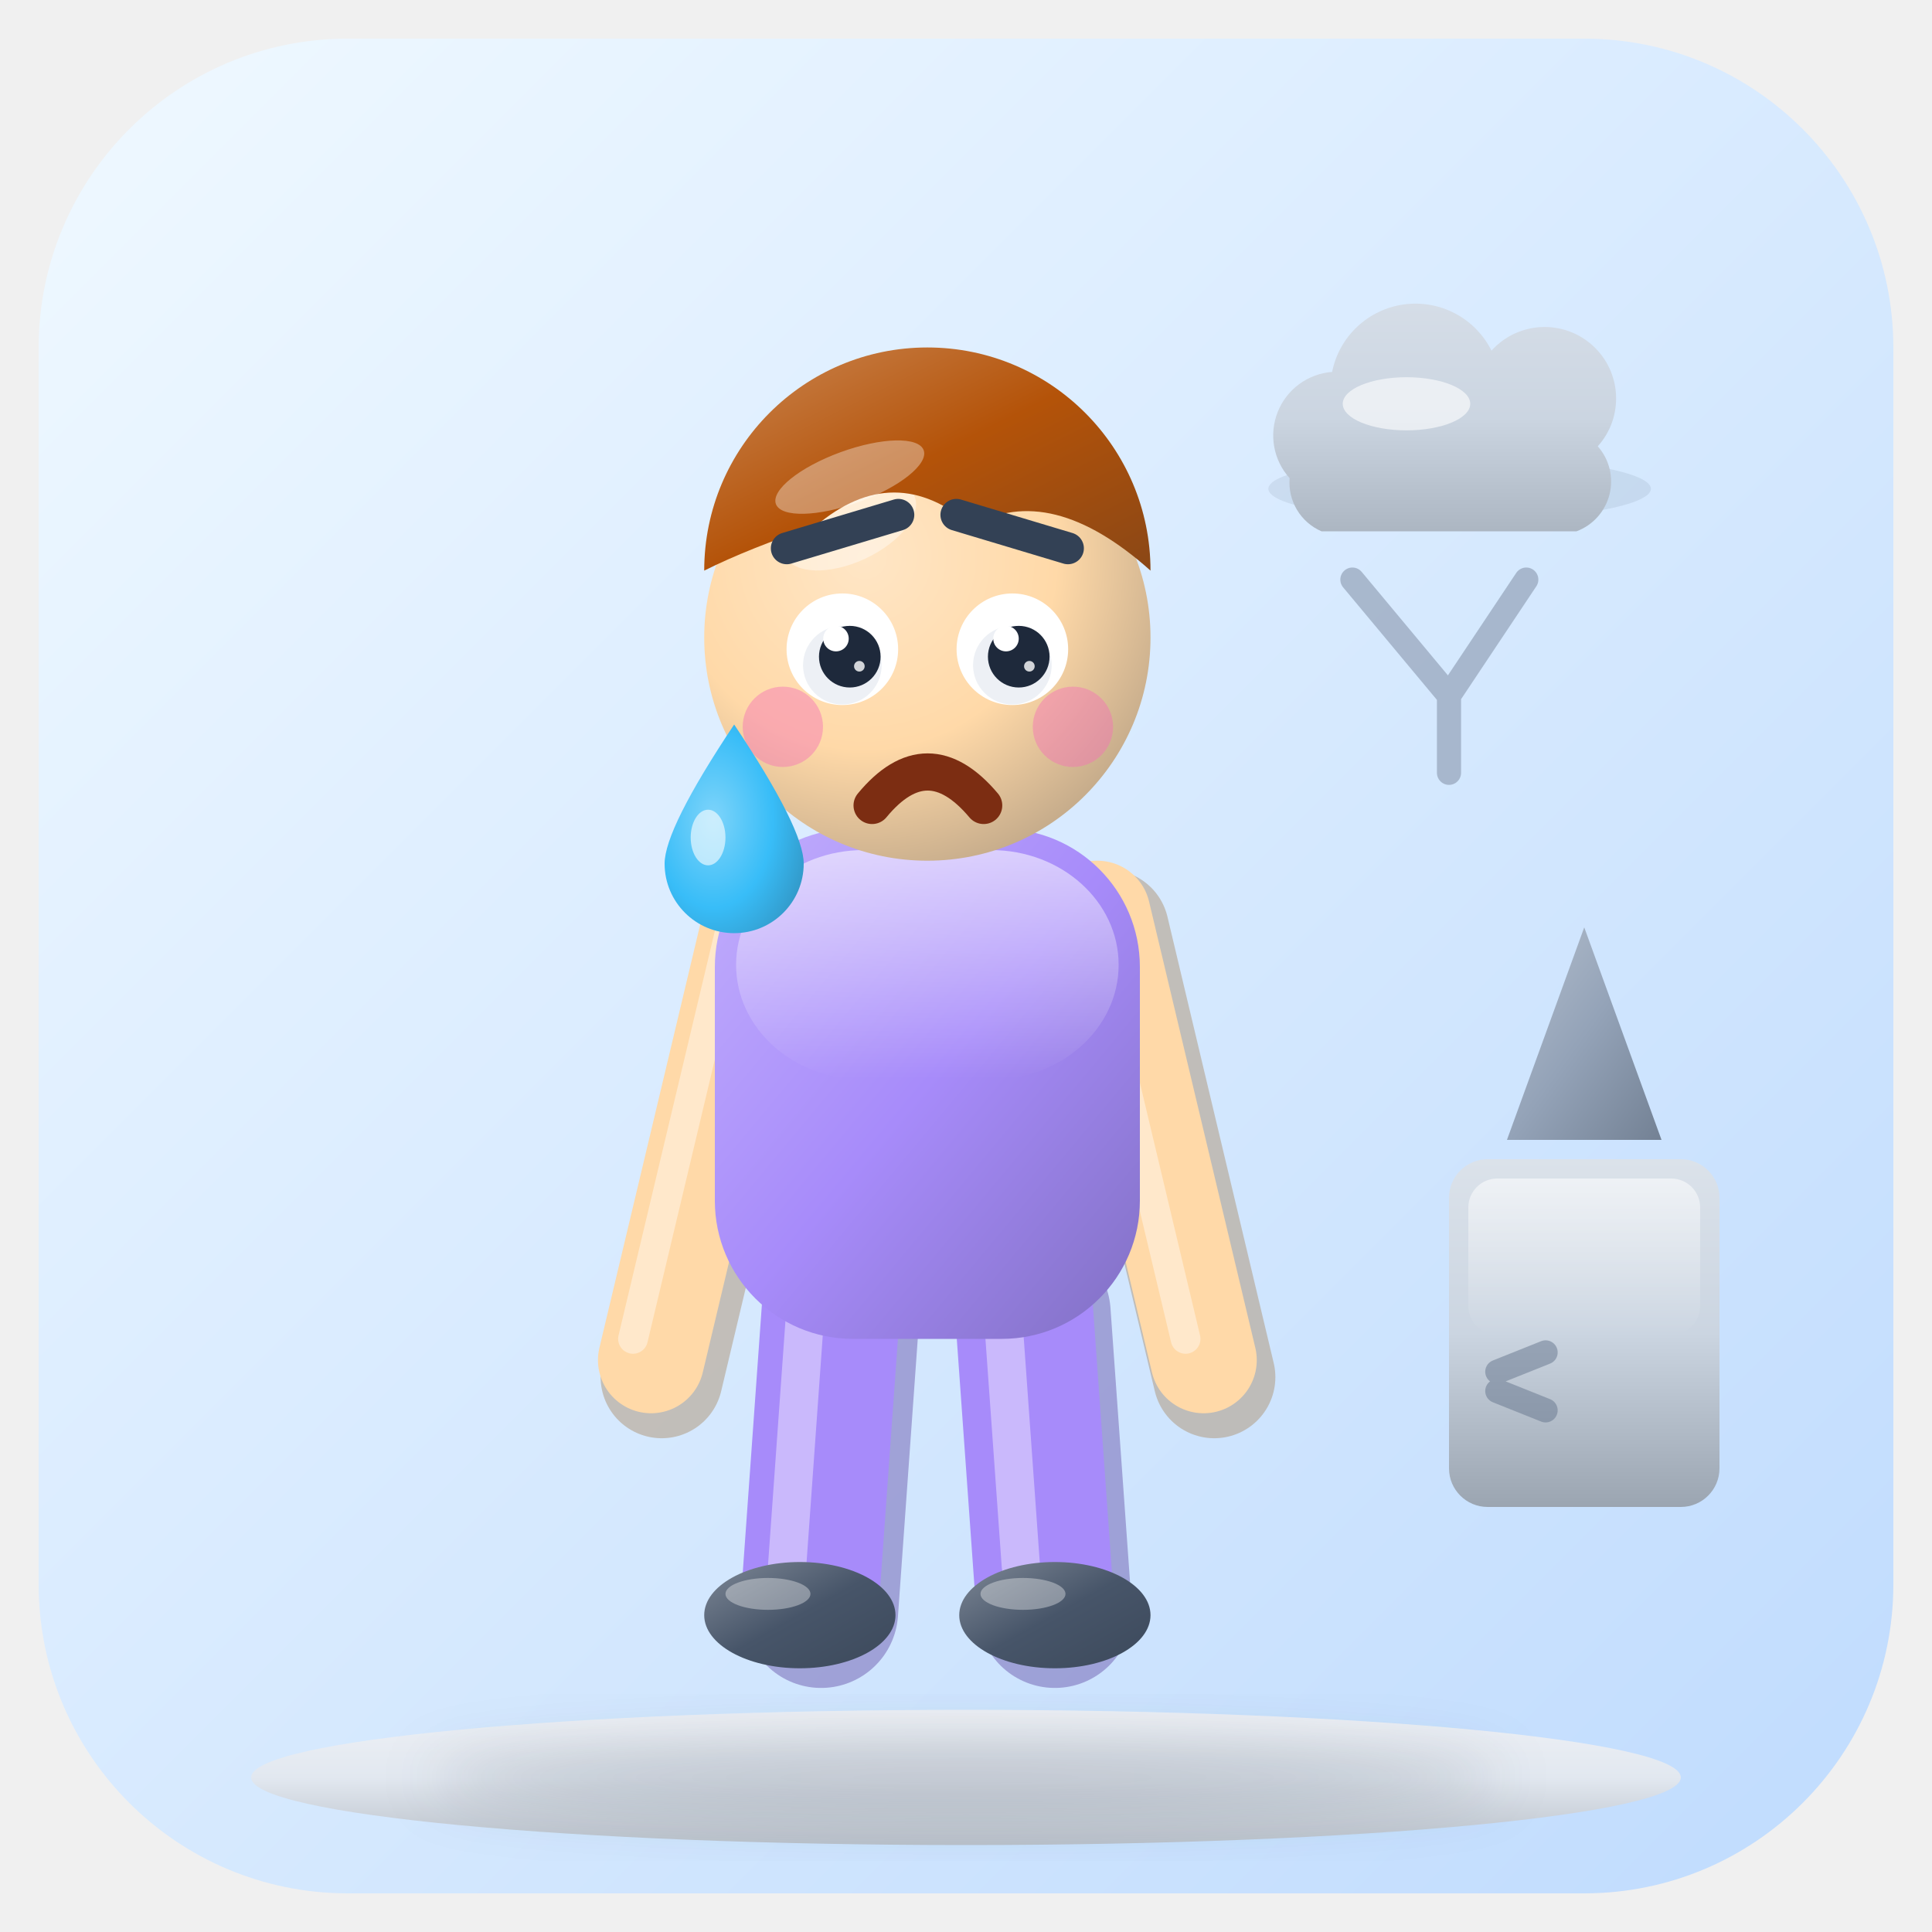
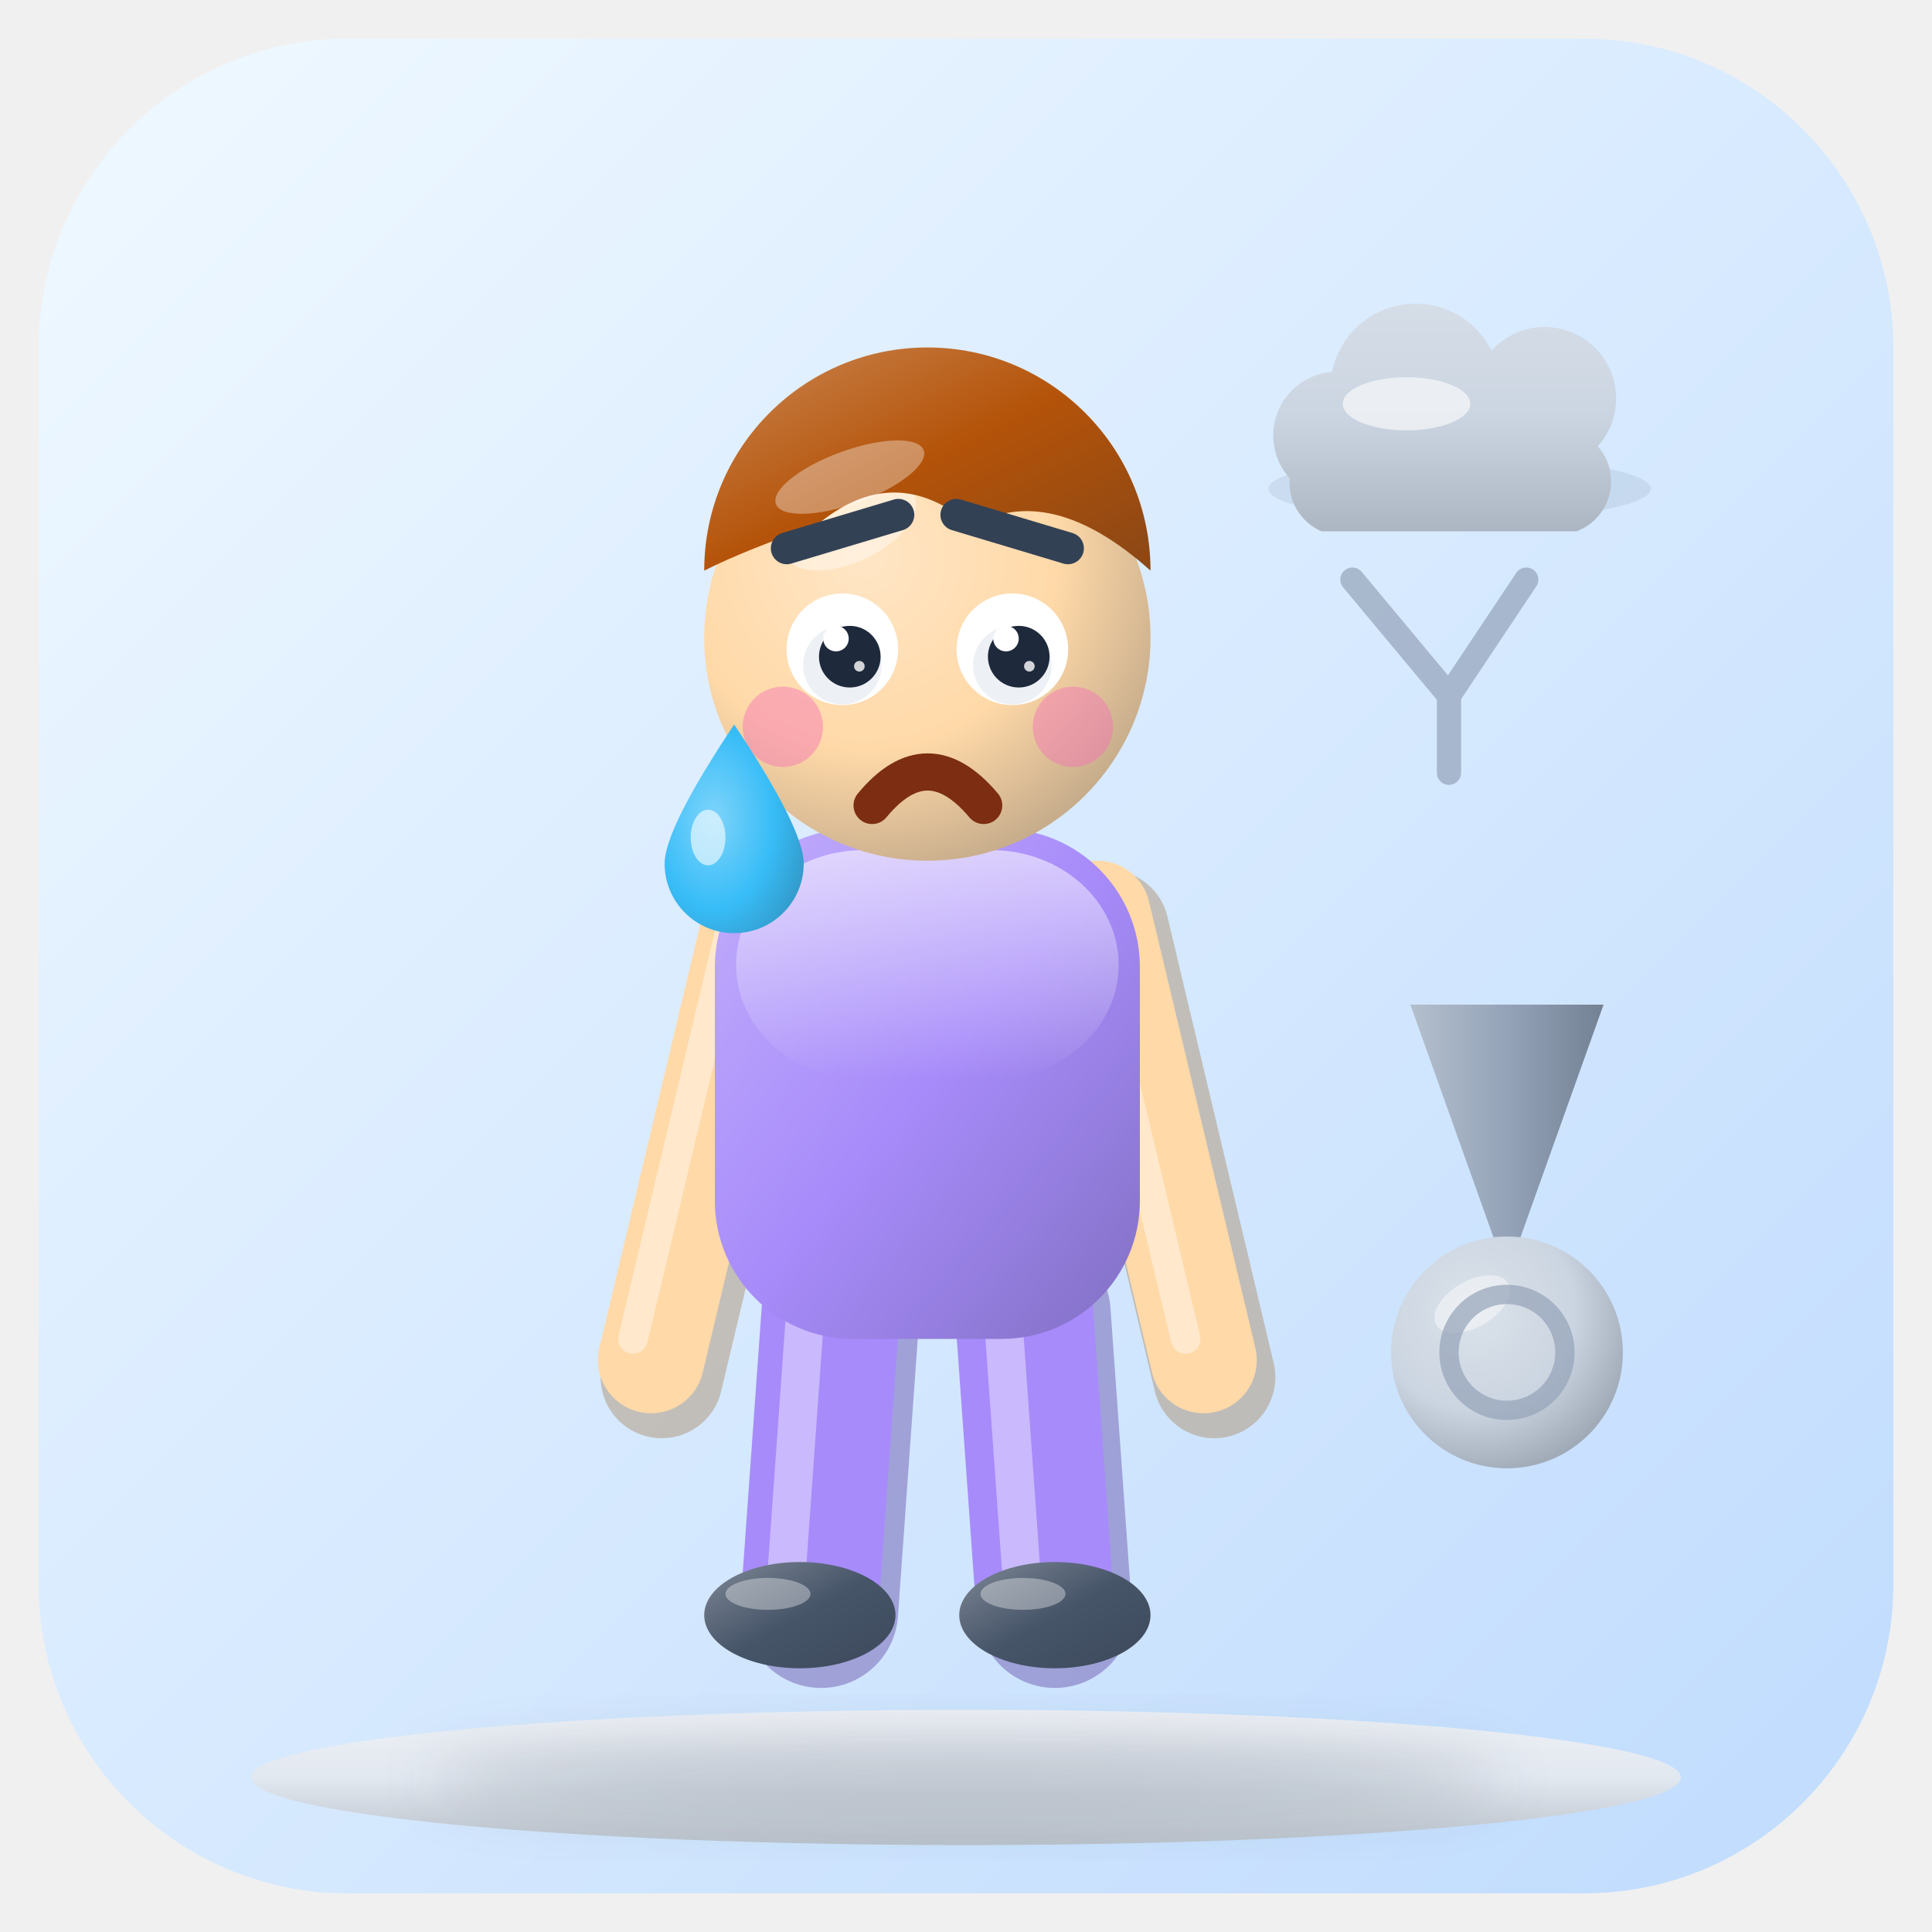
<svg xmlns="http://www.w3.org/2000/svg" viewBox="0 0 200 200" role="img" aria-label="מפסיד">
  <defs>
    <linearGradient id="win-lose-opposite-g0" x1="0" y1="0" x2="1" y2="1">
      <stop offset="0" stop-color="#F0F9FF" />
      <stop offset="1" stop-color="#BFDBFE" />
    </linearGradient>
    <linearGradient id="win-lose-opposite-g1" x1="0" y1="0" x2="0" y2="1">
      <stop offset="0" stop-color="#eef1f6" />
      <stop offset=".5" stop-color="#E2E8F0" />
      <stop offset="1" stop-color="#bbc2cb" />
    </linearGradient>
    <linearGradient id="win-lose-opposite-g2" x1="0" y1="0" x2="0" y2="1">
      <stop offset="0" stop-color="#d5dde7" />
      <stop offset=".5" stop-color="#CBD5E1" />
      <stop offset="1" stop-color="#acb6c2" />
    </linearGradient>
    <linearGradient id="win-lose-opposite-g3" x1="0" y1="0" x2="1" y2="1">
      <stop offset="0" stop-color="#7e8896" />
      <stop offset=".5" stop-color="#475569" />
      <stop offset="1" stop-color="#3c495b" />
    </linearGradient>
    <linearGradient id="win-lose-opposite-g4" x1="0" y1="0" x2="1" y2="1">
      <stop offset="0" stop-color="#c1aefc" />
      <stop offset=".5" stop-color="#A78BFA" />
      <stop offset="1" stop-color="#8170c3" />
    </linearGradient>
    <linearGradient id="win-lose-opposite-g5" x1="0" y1="0" x2="0" y2="1">
      <stop offset="0" stop-color="#fff" stop-opacity="0.55" />
      <stop offset="1" stop-color="#fff" stop-opacity="0" />
    </linearGradient>
    <radialGradient id="win-lose-opposite-g6" cx="0.36" cy="0.32" r="0.78">
      <stop offset="0" stop-color="#ffe6c6" />
      <stop offset=".55" stop-color="#FFD9A8" />
      <stop offset="1" stop-color="#bca486" />
    </radialGradient>
    <linearGradient id="win-lose-opposite-g7" x1="0" y1="0" x2="1" y2="1">
      <stop offset="0" stop-color="#cb8753" />
      <stop offset=".5" stop-color="#B45309" />
      <stop offset="1" stop-color="#8a4716" />
    </linearGradient>
    <radialGradient id="win-lose-opposite-g8" cx="0.35" cy="0.45" r="0.78">
      <stop offset="0" stop-color="#7ed4fa" />
      <stop offset=".55" stop-color="#38BDF8" />
      <stop offset="1" stop-color="#3191be" />
    </radialGradient>
-     <linearGradient id="win-lose-opposite-g9" x1="0" y1="0" x2="0" y2="1">
-       <stop offset="0" stop-color="#dbe2ea" />
-       <stop offset=".5" stop-color="#CBD5E1" />
-       <stop offset="1" stop-color="#9ba5b1" />
-     </linearGradient>
-     <linearGradient id="win-lose-opposite-g10" x1="0" y1="0" x2="1" y2="1">
+     <linearGradient id="win-lose-opposite-g9" x1="0" y1="0" x2="1" y2="0">
      <stop offset="0" stop-color="#b4bfcd" />
      <stop offset=".5" stop-color="#94A3B8" />
      <stop offset="1" stop-color="#738194" />
    </linearGradient>
+     <radialGradient id="win-lose-opposite-g10" cx="0.36" cy="0.32" r="0.78">
+       <stop offset="0" stop-color="#dbe2ea" />
+       <stop offset=".55" stop-color="#CBD5E1" />
+       <stop offset="1" stop-color="#97a1ae" />
+     </radialGradient>
    <filter id="win-lose-opposite-blur" x="-30%" y="-60%" width="160%" height="220%">
      <feGaussianBlur stdDeviation="3" />
    </filter>
  </defs>
  <rect x="4" y="4" width="192" height="192" rx="32" fill="url(#win-lose-opposite-g0)" />
  <ellipse cx="100" cy="184" rx="74" ry="7" fill="url(#win-lose-opposite-g1)" />
  <ellipse cx="100" cy="184" rx="55.5" ry="3.9" fill="#1E293B" opacity="0.18" filter="url(#win-lose-opposite-blur)" />
  <g transform="translate(150 44) scale(0.55)">
    <ellipse cx="2" cy="12" rx="36" ry="6" fill="#1E293B" opacity=".08" />
    <path d="M-30 10 A12 12 0 0 1 -22 -10 A16 16 0 0 1 8 -14 A13 13 0 0 1 28 4 A10 10 0 0 1 24 20 L-24 20 A10 10 0 0 1 -30 10Z" fill="url(#win-lose-opposite-g2)" />
    <ellipse cx="-8" cy="-4" rx="12" ry="5" fill="#fff" opacity=".6" />
  </g>
  <path d="M140 60 L150 72 M158 60 L150 72 M150 72 v8" fill="none" stroke="#94A3B8" stroke-width="2.5" stroke-linecap="round" stroke-linejoin="round" opacity="0.7" />
  <g transform="translate(96 66) scale(1.1)">
    <g transform="translate(0 0)">
      <g fill="none" stroke-linecap="round" stroke-linejoin="round">
        <path d="M-16 26 L-26 68 M16 26 L26 68" stroke="#b19b80" stroke-width="11.5" opacity=".55" transform="translate(1 1.6)" />
        <path d="M-16 26 L-26 68 M16 26 L26 68" stroke="#FFD9A8" stroke-width="10" />
        <path d="M-16 26 L-26 68 M16 26 L26 68" stroke="#fff" stroke-width="2.8" opacity="0.4" transform="translate(-1.7 -2)" />
      </g>
      <g fill="none" stroke-linecap="round" stroke-linejoin="round">
        <path d="M-9 62 L-11 90 M9 62 L11 90" stroke="#7769b6" stroke-width="14.5" opacity=".55" transform="translate(1 1.6)" />
        <path d="M-9 62 L-11 90 M9 62 L11 90" stroke="#A78BFA" stroke-width="13" />
        <path d="M-9 62 L-11 90 M9 62 L11 90" stroke="#fff" stroke-width="3.6" opacity="0.4" transform="translate(-2.2 -2.6)" />
      </g>
      <ellipse cx="-12" cy="92" rx="9" ry="5" fill="url(#win-lose-opposite-g3)" />
      <ellipse cx="-15" cy="90" rx="4" ry="1.5" fill="#fff" opacity="0.35" />
      <ellipse cx="12" cy="92" rx="9" ry="5" fill="url(#win-lose-opposite-g3)" />
      <ellipse cx="9" cy="90" rx="4" ry="1.5" fill="#fff" opacity="0.35" />
      <rect x="-20" y="18" width="40" height="48" rx="13" fill="url(#win-lose-opposite-g4)" />
      <rect x="-18" y="20" width="36" height="21.6" rx="12" fill="url(#win-lose-opposite-g5)" />
      <circle cx="0" cy="0" r="21" fill="url(#win-lose-opposite-g6)" />
      <ellipse cx="-7.3" cy="-10.5" rx="6.7" ry="3.4" fill="#fff" opacity="0.4" transform="rotate(-25 -7.3 -10.5)" />
      <path d="M-21 -6.3 A21 21 0 0 1 21 -6.3 Q11.6 -14.7 4.2 -10.5 Q-3.1 -16.8 -10.5 -10.5 Q-16.8 -8.4 -21 -6.3Z" fill="url(#win-lose-opposite-g7)" />
      <ellipse cx="-7.3" cy="-15.1" rx="7.4" ry="2.5" fill="#fff" opacity="0.35" transform="rotate(-20 -7.3 -15.1)" />
      <circle cx="-8" cy="1.1" r="5.25" fill="#fff" />
      <circle cx="-8" cy="2.6" r="3.7" fill="#CBD5E1" opacity=".35" />
      <circle cx="-7.3" cy="1.8" r="2.9" fill="#1E293B" />
      <circle cx="-8.6" cy="0.1" r="1.2" fill="#fff" />
      <circle cx="-6.4" cy="2.7" r="0.5" fill="#fff" opacity=".8" />
      <circle cx="8" cy="1.1" r="5.25" fill="#fff" />
      <circle cx="8" cy="2.6" r="3.7" fill="#CBD5E1" opacity=".35" />
      <circle cx="8.6" cy="1.8" r="2.9" fill="#1E293B" />
      <circle cx="7.4" cy="0.1" r="1.2" fill="#fff" />
      <circle cx="9.6" cy="2.7" r="0.5" fill="#fff" opacity=".8" />
      <path d="M-13.23 -8.4 L-2.73 -11.55" fill="none" stroke="#334155" stroke-width="3" stroke-linecap="round" stroke-linejoin="round" />
      <path d="M13.23 -8.4 L2.73 -11.55" fill="none" stroke="#334155" stroke-width="3" stroke-linecap="round" stroke-linejoin="round" />
      <circle cx="-13.6" cy="8.4" r="3.78" fill="#F472B6" opacity=".45" />
      <circle cx="13.7" cy="8.4" r="3.78" fill="#F472B6" opacity=".45" />
      <path d="M-5.2 15.8 Q0 9.5 5.3 15.8" fill="none" stroke="#7C2D12" stroke-width="3.5" stroke-linecap="round" stroke-linejoin="round" />
    </g>
  </g>
  <g transform="translate(76 84) scale(0.9)">
    <path d="M0 -10 Q8 2 8 6 A8 8 0 0 1 -8 6 Q-8 2 0 -10Z" fill="url(#win-lose-opposite-g8)" />
    <ellipse cx="-3" cy="3" rx="2" ry="3.2" fill="#fff" opacity=".6" />
  </g>
-   <rect x="150" y="120" width="28" height="36" rx="4" fill="url(#win-lose-opposite-g9)" />
-   <rect x="152" y="122" width="24" height="16.2" rx="3" fill="url(#win-lose-opposite-g5)" />
-   <polygon points="156,118 172,118 164,96" fill="url(#win-lose-opposite-g10)" />
-   <path d="M160 140 l-5 2 M160 146 l-5 -2" fill="none" stroke="#64748B" stroke-width="2.5" stroke-linecap="round" stroke-linejoin="round" opacity="0.5" />
+   <polygon points="146,104 166,104 156,132" fill="url(#win-lose-opposite-g9)" />
+   <circle cx="156" cy="140" r="12" fill="url(#win-lose-opposite-g10)" />
+   <ellipse cx="152.4" cy="135" rx="4.3" ry="2.4" fill="#fff" opacity="0.45" transform="rotate(-30 152.4 135)" />
+   <circle cx="156" cy="140" r="6" fill="none" stroke="#94A3B8" stroke-width="2" opacity=".7" />
</svg>
